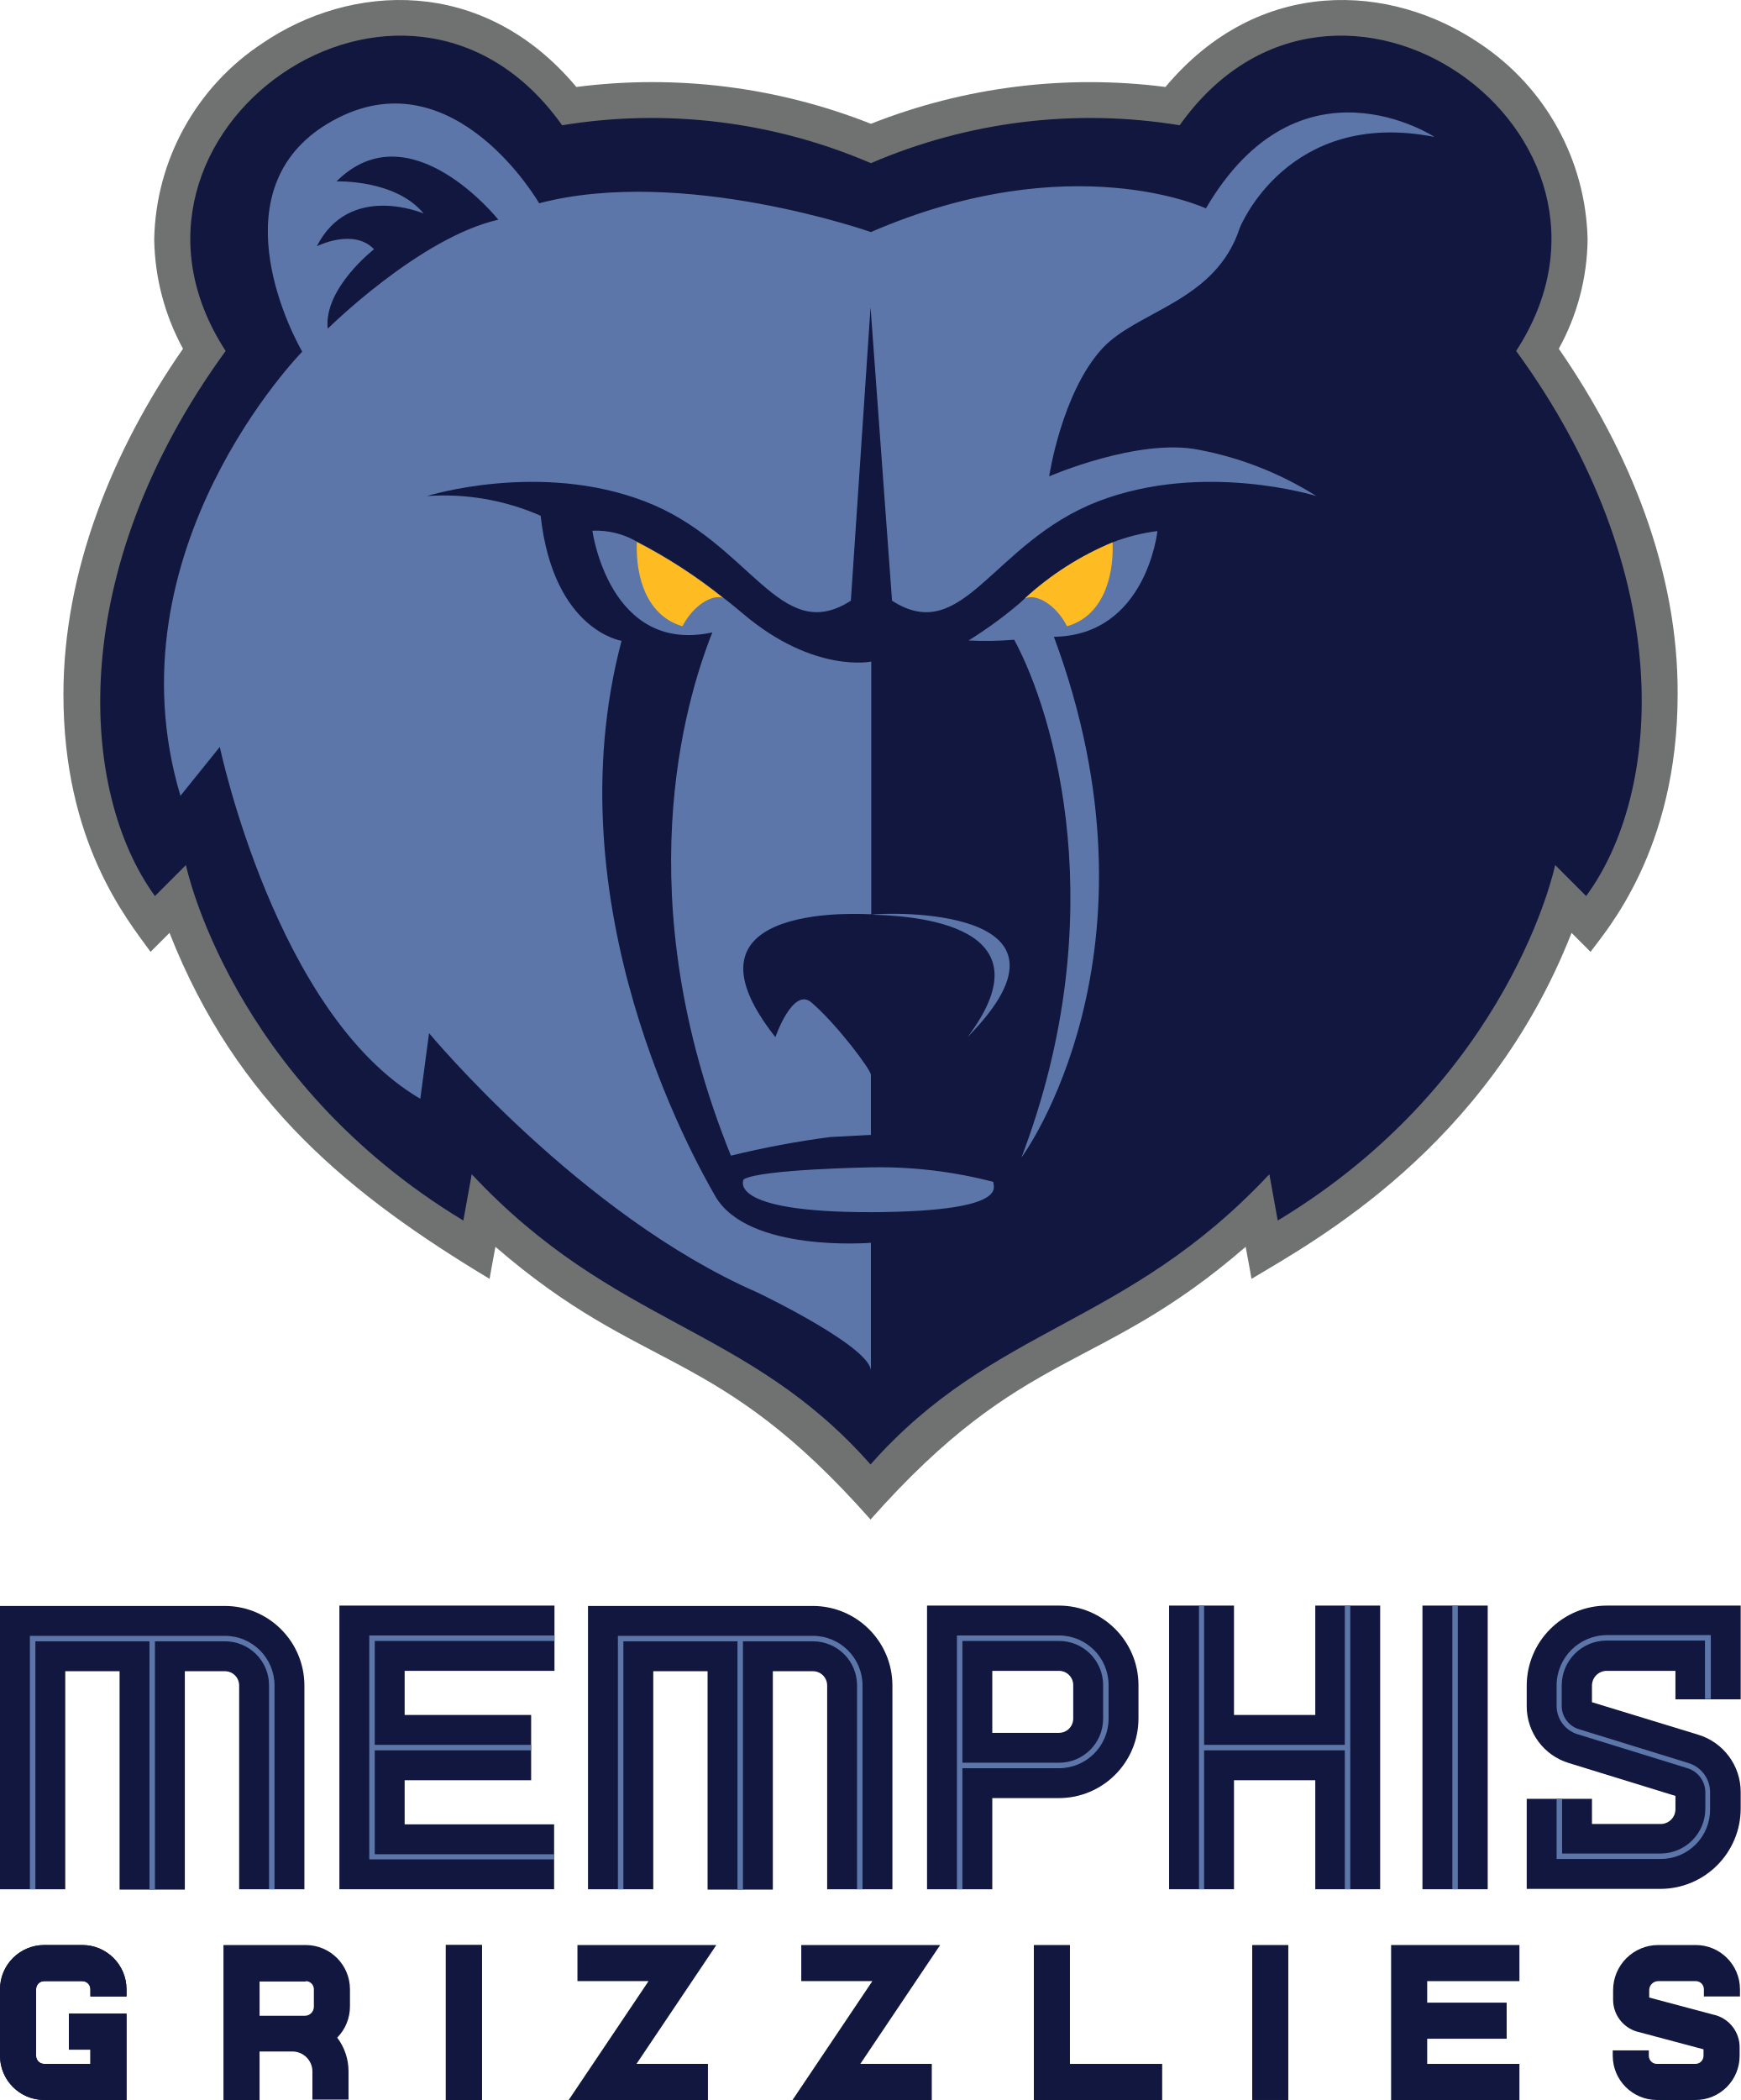
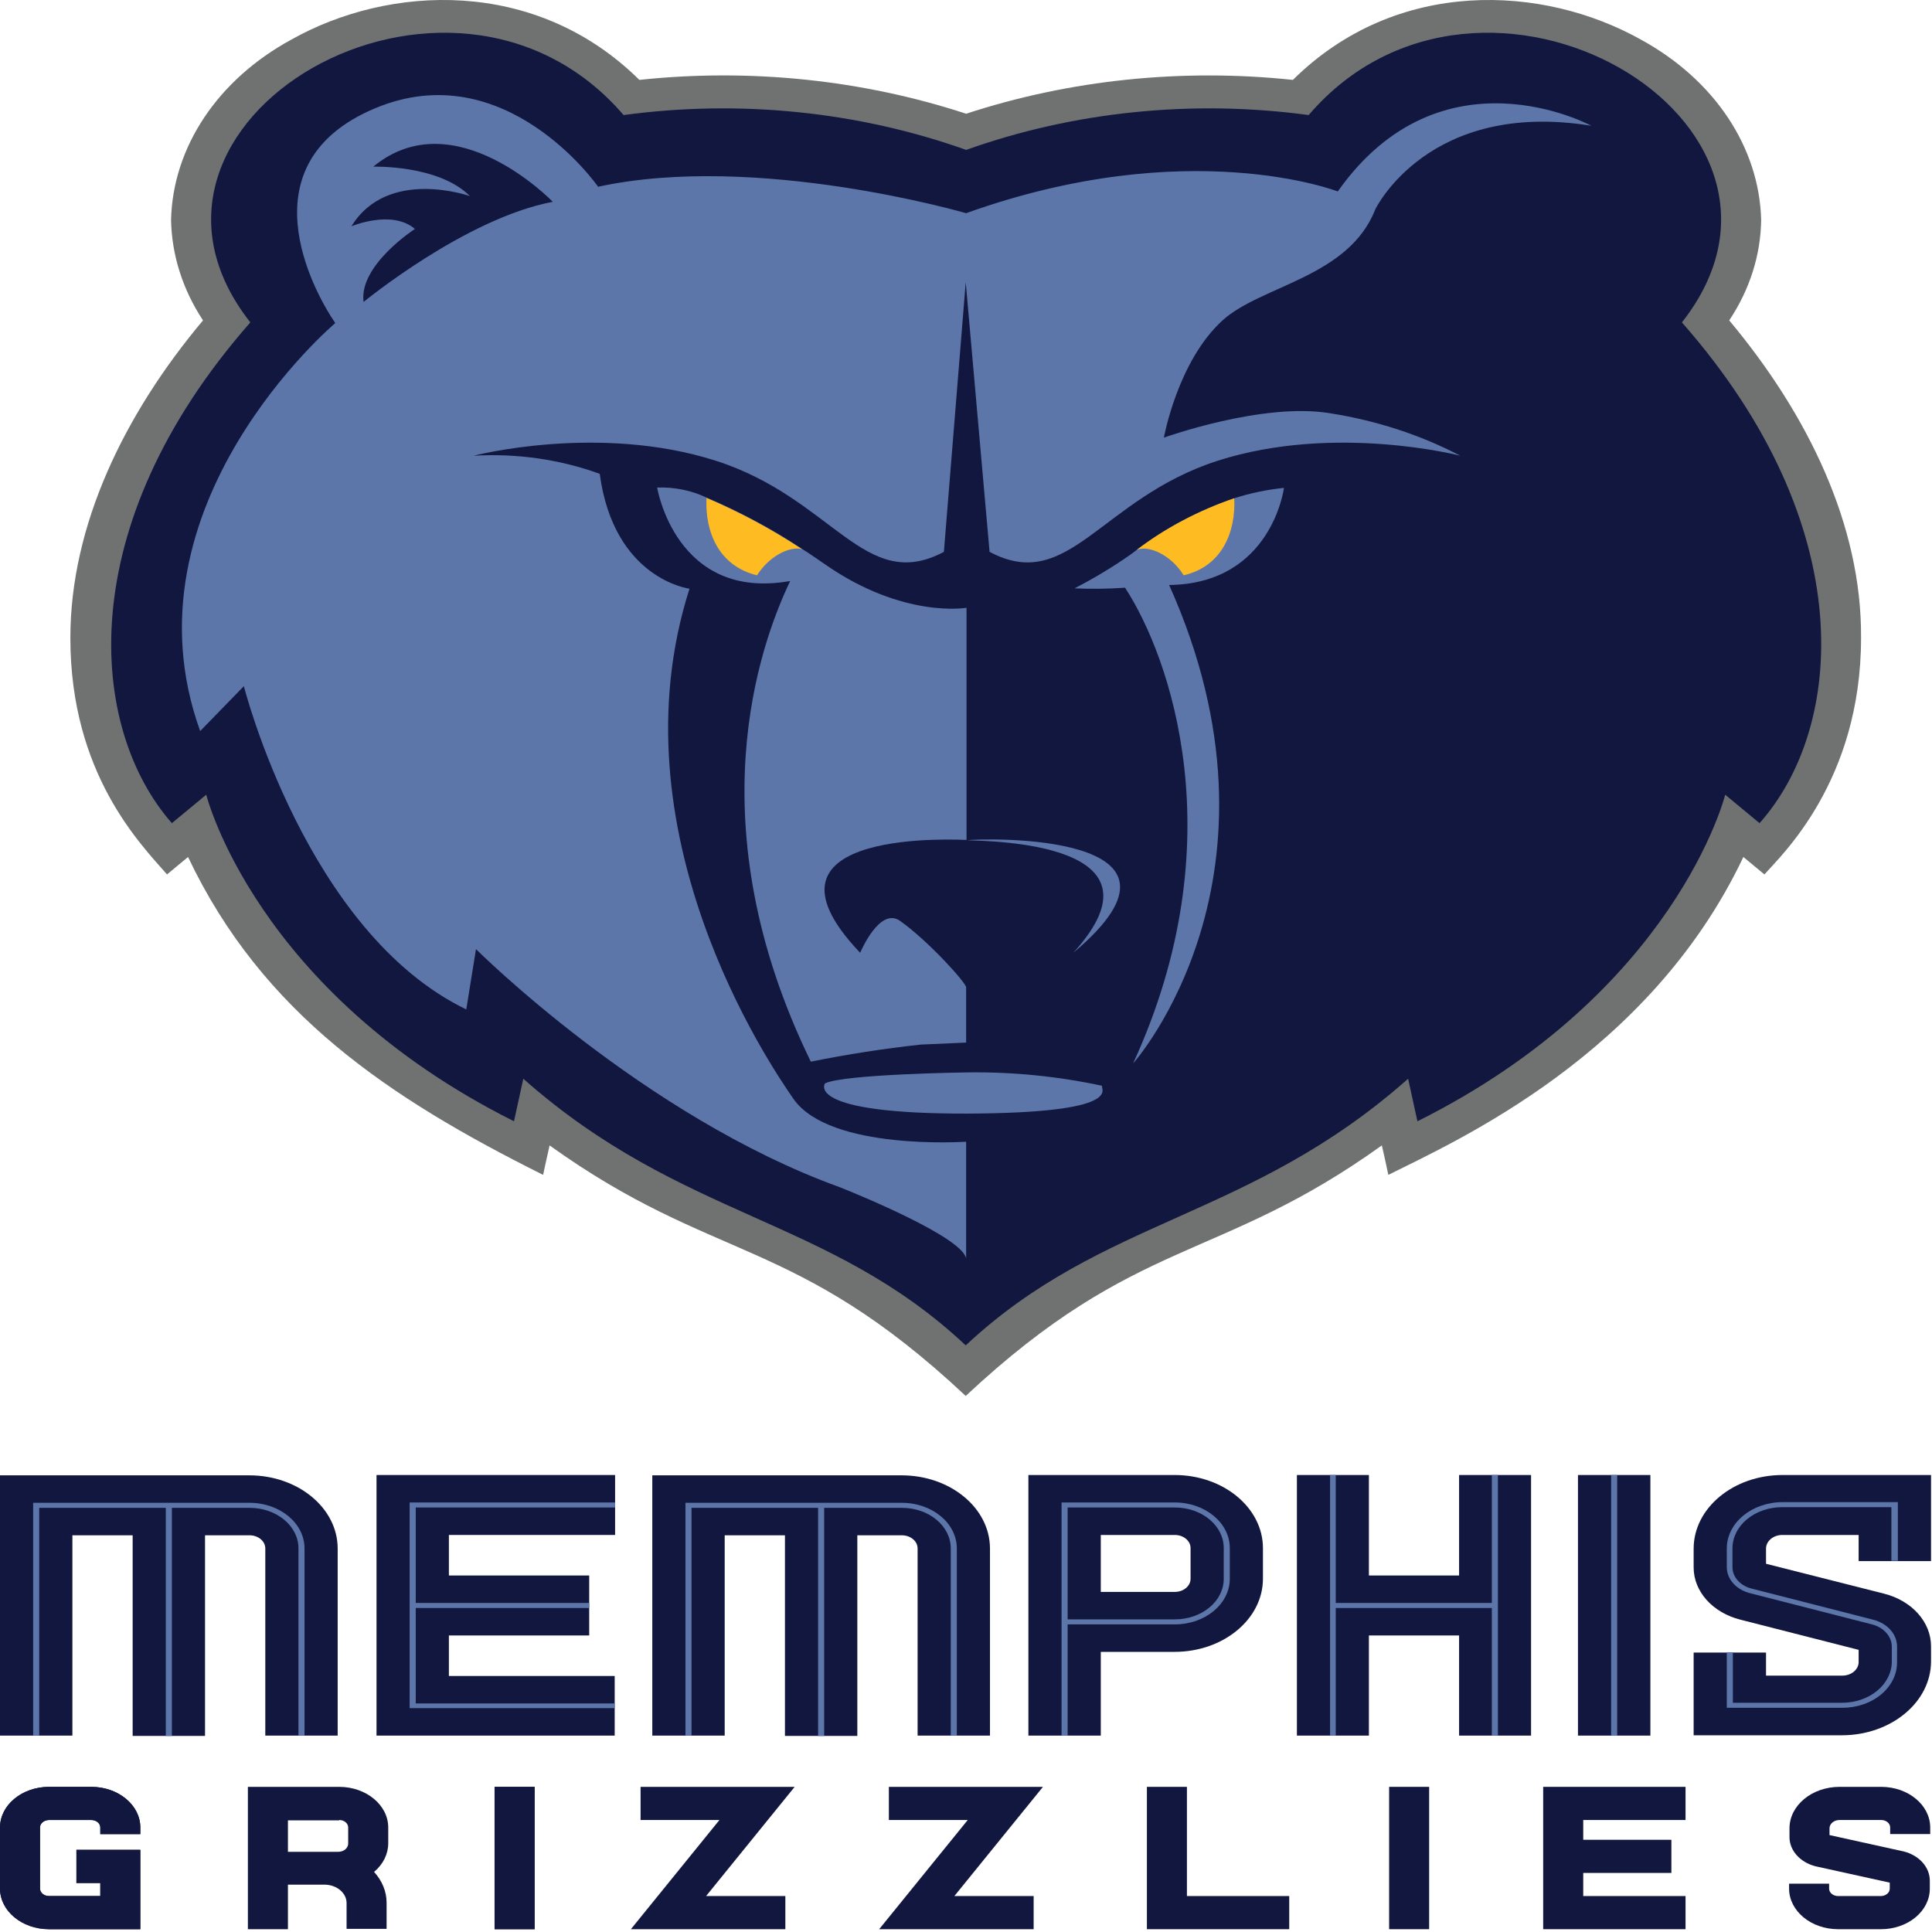
- <svg xmlns="http://www.w3.org/2000/svg" height="197.714" width="163.917" version="1.1" viewBox="0 0 163.917 197.714">
-   <path d="M32.955,187.278a4.168,4.168,0,0,0-4.154-4.154H21.043v14.589h3.398v-4.566h3.158a1.885,1.885,0,0,1,1.819,1.854v2.678H32.818v-2.678a5.221,5.221,0,0,0-1.064-3.158,4.18,4.18,0,0,0,1.201-2.952v-1.613Zm-4.154-.755a.762.762,0,0,1,.755.755v1.648a.85.85,0,0,1-.858.858H24.442v-3.227h4.36Z" fill="#12173f" />
-   <polygon points="109.438 197.714 97.355 197.714 97.355 183.124 100.753 183.124 100.753 194.315 109.438 194.315 109.438 197.714" fill="#12173f" />
-   <polygon points="143.08 186.523 143.08 183.124 130.996 183.124 130.996 197.714 143.08 197.714 143.08 194.315 134.395 194.315 134.395 191.947 141.878 191.947 141.878 188.548 134.395 188.548 134.395 186.523 143.08 186.523" fill="#12173f" />
-   <polygon points="66.665 197.714 53.552 197.714 61.07 186.523 54.376 186.523 54.376 183.124 67.455 183.124 59.937 194.315 66.665 194.315 66.665 197.714" fill="#12173f" />
-   <polygon points="87.743 197.714 74.629 197.714 82.147 186.523 75.453 186.523 75.453 183.124 88.532 183.124 81.014 194.315 87.743 194.315 87.743 197.714" fill="#12173f" />
-   <rect x="117.917" y="183.124" width="3.398" height="14.589" fill="#12173f" />
-   <rect x="41.983" y="183.124" width="3.398" height="14.589" fill="#12173f" />
-   <rect x="41.983" y="183.124" width="3.398" height="14.589" fill="#12173f" />
-   <path d="M99.723,151.165H87.296v26.707h6.145v-8.582h6.282a7.501,7.501,0,0,0,7.484-7.484V158.648A7.501,7.501,0,0,0,99.723,151.165Zm1.339,10.642a1.34,1.34,0,0,1-1.339,1.339H93.441v-5.836h6.282a1.34,1.34,0,0,1,1.339,1.339Z" fill="#12173f" />
-   <path d="M90.626,177.872h-.515V153.98h9.612a4.674,4.674,0,0,1,4.669,4.669v3.158a4.673,4.673,0,0,1-4.669,4.669h-9.097Zm0-11.912h9.097a4.146,4.146,0,0,0,4.154-4.154v-3.158a4.146,4.146,0,0,0-4.154-4.154h-9.097Z" fill="#5d76a9" />
-   <polygon points="52.213 157.31 52.213 151.165 31.96 151.165 31.96 177.872 52.179 177.872 52.179 171.762 38.104 171.762 38.104 167.608 50.016 167.608 50.016 161.463 38.104 161.463 38.104 157.31 52.213 157.31" fill="#12173f" />
-   <polygon points="52.213 154.495 52.213 153.98 34.774 153.98 34.774 175.057 52.179 175.057 52.179 174.577 35.289 174.577 35.289 164.793 50.016 164.793 50.016 164.278 35.289 164.278 35.289 154.495 52.213 154.495" fill="#5d76a9" />
-   <path d="M76.552,151.199H55.371v26.673h6.145V157.344h5.115V177.906h6.145V157.344h3.776a1.34,1.34,0,0,1,1.339,1.339v19.189h6.145V158.683a7.501,7.501,0,0,0-7.484-7.484" fill="#12173f" />
-   <path d="M76.552,154.014H58.186v23.858h.515V154.529H69.446v23.377h.515V154.529h6.591a4.146,4.146,0,0,1,4.154,4.154v19.189h.515V158.683a4.673,4.673,0,0,0-4.669-4.669" fill="#5d76a9" />
-   <path d="M21.18,151.199H0v26.673H6.145V157.344h5.115V177.906h6.145V157.344h3.776a1.34,1.34,0,0,1,1.339,1.339v19.189H28.664V158.683a7.501,7.501,0,0,0-7.484-7.484" fill="#12173f" />
-   <path d="M21.18,154.014H2.815v23.858h.515V154.529H14.075v23.377h.515V154.529h6.591a4.146,4.146,0,0,1,4.154,4.154v19.189h.515V158.683a4.673,4.673,0,0,0-4.669-4.669" fill="#5d76a9" />
-   <rect x="133.948" y="151.165" width="6.145" height="26.707" fill="#12173f" />
-   <rect x="136.763" y="151.165" width="0.515" height="26.707" fill="#5d76a9" />
-   <polygon points="123.856 151.165 123.856 161.463 116.201 161.463 116.201 151.165 110.09 151.165 110.09 177.872 116.201 177.872 116.201 167.608 123.856 167.608 123.856 177.872 129.966 177.872 129.966 151.165 123.856 151.165" fill="#12173f" />
-   <polygon points="126.637 151.165 126.637 164.278 113.386 164.278 113.386 151.165 112.905 151.165 112.905 177.872 113.386 177.872 113.386 164.793 126.637 164.793 126.637 177.872 127.151 177.872 127.151 151.165 126.637 151.165" fill="#5d76a9" />
-   <path d="M11.912,197.714H4.154A4.168,4.168,0,0,1,0,193.56v-6.282a4.168,4.168,0,0,1,4.154-4.154H7.758a4.168,4.168,0,0,1,4.154,4.154v.687H8.513v-.687a.762.762,0,0,0-.755-.755H4.154a.762.762,0,0,0-.755.755v6.282a.762.762,0,0,0,.755.755H8.513v-1.339H6.488v-3.398h5.424Z" fill="#12173f" />
-   <path d="M11.912,197.714H4.154A4.168,4.168,0,0,1,0,193.56v-6.282a4.168,4.168,0,0,1,4.154-4.154H7.758a4.168,4.168,0,0,1,4.154,4.154v.687H8.513v-.687a.762.762,0,0,0-.755-.755H4.154a.762.762,0,0,0-.755.755v6.282a.762.762,0,0,0,.755.755H8.513v-1.339H6.488v-3.398h5.424Z" fill="#12173f" />
-   <path d="M159.66,197.714h-3.639a4.168,4.168,0,0,1-4.154-4.154v-.515h3.398v.515a.762.762,0,0,0,.755.755h3.639a.762.762,0,0,0,.755-.755v-.618l-6.316-1.682a3.132,3.132,0,0,1-2.197-2.987v-.893a4.256,4.256,0,0,1,4.257-4.257h3.536a4.168,4.168,0,0,1,4.154,4.154v.687h-3.398v-.687a.762.762,0,0,0-.755-.755h-3.536a.85.85,0,0,0-.858.858v.687l6.316,1.682a3.132,3.132,0,0,1,2.197,2.987v.824a4.146,4.146,0,0,1-4.154,4.154" fill="#12173f" />
-   <path d="M156.365,177.838H143.766v-8.479H149.911v2.369h6.454a1.392,1.392,0,0,0,1.407-1.407v-1.236l-10.024-3.09a5.592,5.592,0,0,1-3.982-5.355v-1.922a7.552,7.552,0,0,1,7.552-7.552h12.598v8.822h-6.145v-2.678h-6.454a1.392,1.392,0,0,0-1.407,1.407v1.545l9.989,3.055a5.633,5.633,0,0,1,4.016,5.424v1.545a7.574,7.574,0,0,1-7.552,7.552" fill="#12173f" />
-   <path d="M156.365,175.023H146.581v-5.698h.515V174.508h9.269a4.219,4.219,0,0,0,4.222-4.222v-1.545a2.39,2.39,0,0,0-1.682-2.266l-10.333-3.193a2.791,2.791,0,0,1-1.991-2.678v-1.922a4.747,4.747,0,0,1,4.737-4.737H161.102v6.007h-.549v-5.492h-9.269a4.219,4.219,0,0,0-4.222,4.222v1.922a2.287,2.287,0,0,0,1.613,2.197l10.333,3.193a2.874,2.874,0,0,1,2.025,2.746v1.545a4.646,4.646,0,0,1-4.669,4.737" fill="#5d76a9" />
-   <path d="M146.787,32.836a21.8,21.8,0,0,0,2.712-10.298A22.72,22.72,0,0,0,139.304,4.069c-8.307-5.63-20.734-6.419-29.557,4.119A56.061,56.061,0,0,0,82.01,11.655,55.987,55.987,0,0,0,54.273,8.188C45.45-2.351,32.989-1.561,24.716,4.069A22.633,22.633,0,0,0,14.521,22.537a22.208,22.208,0,0,0,2.712,10.298C10.573,42.413,5.973,53.81,5.973,65.379c0,13.937,5.973,21.146,8.204,24.236l1.785-1.785C22.279,103.895,33.058,112.546,46.103,120.407c0,0,.275-1.579.549-3.021,14.04,12.152,20.734,9.166,35.324,25.677,14.555-16.443,21.421-13.628,35.324-25.677.275,1.407.549,3.021.549,3.021,5.801-3.501,22.176-12.289,30.14-32.577l1.785,1.785c1.373-1.888,8.204-9.509,8.204-24.236.069-11.569-4.531-22.931-11.191-32.543" fill="#707271" />
-   <path d="M142.771,33.042c13.388-20.563-16.992-41.949-31.685-21.249A52.211,52.211,0,0,0,82.01,15.363a52.211,52.211,0,0,0-29.076-3.57C38.207-8.907,7.861,12.479,21.249,33.042,6.007,53.982,7.518,74.647,14.589,84.362l2.918-2.918s4.154,20.185,26.124,33.47l.79-4.36c13.525,14.452,25.883,14.109,37.555,27.325,11.672-13.182,24.03-12.873,37.555-27.325l.79,4.36c21.97-13.251,26.124-33.47,26.124-33.47l2.918,2.918c7.175-9.749,8.685-30.346-6.591-51.321" fill="#12173f" />
-   <path d="M82.147,109.902s-10.539.172-12.118,1.133c0,0-1.819,3.124,12.118,3.09,13.251-.069,11.294-2.472,11.397-2.849a42.477,42.477,0,0,0-11.397-1.373" fill="#5d76a9" />
-   <path d="M73.016,97.647s1.648-4.772,3.398-3.261c2.437,2.094,5.595,6.351,5.595,6.797v5.664l-3.845.206a86.607,86.607,0,0,0-9.337,1.751C59.01,84.5,64.468,66.134,67.077,59.543c-9.715,2.094-11.294-9.578-11.294-9.578a7.69,7.69,0,0,1,4.188,1.03,48.61,48.61,0,0,1,8.101,5.252h0c.721.549,1.373,1.099,1.991,1.613,6.625,5.561,11.981,4.428,11.981,4.428V86.079C82.01,86.113,62.718,84.603,73.016,97.647" fill="#5d76a9" />
-   <path d="M91.107,97.647C103.396,85.186,83.349,85.907,82.079,86.113c2.06.103,17.576.206,9.028,11.534" fill="#5d76a9" />
-   <path d="M99.243,59.955c11.054,29.762-2.952,48.918-3.055,49.021,8.685-22.794,3.124-41.709-.687-48.746a31.072,31.072,0,0,1-4.291.069,39.617,39.617,0,0,0,4.84-3.536c.137-.137.275-.24.446-.412a28.197,28.197,0,0,1,8.273-5.287h0a17.719,17.719,0,0,1,4.222-1.064s-1.03,9.818-9.749,9.955" fill="#5d76a9" />
-   <path d="M116.75,21.439s4.497-11.26,18.331-8.548c0,0-12.701-8.342-21.524,6.728,0,0-12.667-5.939-31.548,2.231,0,0-17.748-6.248-31.239-2.712,0,0-7.861-13.663-18.949-8.033S26.536,29.712,28.458,33.11c0,0-18.366,18.709-11.466,41.812l3.707-4.6s5.287,25.197,18.88,33.127l.824-6.179S54.616,114.399,71.3,121.677c1.579.755,10.436,5.149,10.71,7.312V117.008s-11.569.961-14.658-4.394c-2.094-3.639-15.413-27.394-8.822-52.282,0,0-6.419-.961-7.621-11.775A22.679,22.679,0,0,0,40.198,46.704s10.607-3.33,20.563.515,12.633,13.663,19.361,9.337l1.854-27.634L84.001,56.556c6.728,4.325,9.406-5.458,19.361-9.337,9.955-3.845,20.597-.515,20.597-.515a31.838,31.838,0,0,0-11.088-4.36c-5.698-1.133-14.075,2.506-14.075,2.506s1.167-7.827,4.978-12.015C107.07,29.231,114.484,28.442,116.75,21.439Zm-85.889,9.509c-.412-3.776,4.36-7.484,4.36-7.484-1.957-2.025-5.39-.275-5.39-.275C32.921,17.113,39.889,20.1,39.889,20.1c-2.643-3.227-8.204-3.021-8.204-3.021,6.9-6.866,15.242,3.604,15.242,3.604C39.512,22.366,30.861,30.948,30.861,30.948Z" fill="#5d76a9" />
-   <path d="M68.073,56.282c-1.064-.343-2.815.755-3.81,2.678-3.296-.961-4.428-4.531-4.291-7.93h0a48.61,48.61,0,0,1,8.101,5.252" fill="#fb2" />
-   <path d="M100.478,58.959c-1.03-2.025-2.918-3.124-3.982-2.609a28.197,28.197,0,0,1,8.273-5.287h0c.137,3.398-.996,6.969-4.291,7.895" fill="#fb2" />
+ <svg xmlns="http://www.w3.org/2000/svg" width="300px" height="300px" viewBox="0 0 300 300" version="1.1">
+   <g id="surface1">
+     <path style=" stroke:none;fill-rule:nonzero;fill:rgb(7.059%,9.02%,24.706%);fill-opacity:1;" d="M 60.285 283.754 C 60.27 280.285 56.875 277.473 52.684 277.461 L 38.492 277.461 L 38.492 299.566 L 44.711 299.566 L 44.711 292.648 L 50.488 292.648 C 52.324 292.703 53.785 293.938 53.816 295.457 L 53.816 299.516 L 60.031 299.516 L 60.031 295.457 C 60.031 293.73 59.348 292.047 58.086 290.672 C 59.504 289.48 60.293 287.871 60.285 286.199 Z M 52.684 282.609 C 53.445 282.617 54.059 283.125 54.066 283.754 L 54.066 286.25 C 54.07 286.598 53.906 286.93 53.613 287.176 C 53.316 287.418 52.914 287.555 52.496 287.551 L 44.711 287.551 L 44.711 282.664 L 52.684 282.664 Z M 52.684 282.609 " />
+     <path style=" stroke:none;fill-rule:nonzero;fill:rgb(7.059%,9.02%,24.706%);fill-opacity:1;" d="M 200.191 299.566 L 178.09 299.566 L 178.09 277.461 L 184.305 277.461 L 184.305 294.418 L 200.191 294.418 Z M 200.191 299.566 " />
+     <path style=" stroke:none;fill-rule:nonzero;fill:rgb(7.059%,9.02%,24.706%);fill-opacity:1;" d="M 261.73 282.609 L 261.73 277.461 L 239.625 277.461 L 239.625 299.566 L 261.73 299.566 L 261.73 294.418 L 245.844 294.418 L 245.844 290.828 L 259.531 290.828 L 259.531 285.68 L 245.844 285.68 L 245.844 282.609 Z M 261.73 282.609 " />
+     <path style=" stroke:none;fill-rule:nonzero;fill:rgb(7.059%,9.02%,24.706%);fill-opacity:1;" d="M 121.949 299.566 L 97.961 299.566 L 111.715 282.609 L 99.469 282.609 L 99.469 277.461 L 123.395 277.461 L 109.641 294.418 L 121.949 294.418 Z M 121.949 299.566 " />
+     <path style=" stroke:none;fill-rule:nonzero;fill:rgb(7.059%,9.02%,24.706%);fill-opacity:1;" d="M 160.504 299.566 L 136.516 299.566 L 150.27 282.609 L 138.023 282.609 L 138.023 277.461 L 161.949 277.461 L 148.195 294.418 L 160.504 294.418 Z M 160.504 299.566 " />
+     <path style=" stroke:none;fill-rule:nonzero;fill:rgb(7.059%,9.02%,24.706%);fill-opacity:1;" d="M 215.703 277.461 L 221.918 277.461 L 221.918 299.566 L 215.703 299.566 Z M 215.703 277.461 " />
+     <path style=" stroke:none;fill-rule:nonzero;fill:rgb(7.059%,9.02%,24.706%);fill-opacity:1;" d="M 76.797 277.461 L 83.016 277.461 L 83.016 299.566 L 76.797 299.566 Z M 76.797 277.461 " />
+     <path style=" stroke:none;fill-rule:nonzero;fill:rgb(7.059%,9.02%,24.706%);fill-opacity:1;" d="M 76.797 277.461 L 83.016 277.461 L 83.016 299.566 L 76.797 299.566 Z M 76.797 277.461 " />
+     <path style=" stroke:none;fill-rule:nonzero;fill:rgb(7.059%,9.02%,24.706%);fill-opacity:1;" d="M 182.422 229.039 L 159.688 229.039 L 159.688 269.504 L 170.93 269.504 L 170.93 256.5 L 182.422 256.5 C 189.973 256.484 196.094 251.418 196.109 245.16 L 196.109 240.375 C 196.094 234.121 189.973 229.051 182.422 229.039 Z M 184.871 245.16 C 184.867 246.281 183.773 247.188 182.422 247.191 L 170.93 247.191 L 170.93 238.348 L 182.422 238.348 C 183.773 238.348 184.867 239.258 184.871 240.375 Z M 184.871 245.16 " />
+     <path style=" stroke:none;fill-rule:nonzero;fill:rgb(36.471%,46.275%,66.275%);fill-opacity:1;" d="M 165.781 269.504 L 164.84 269.504 L 164.84 233.301 L 182.422 233.301 C 187.137 233.309 190.957 236.473 190.961 240.375 L 190.961 245.16 C 190.957 249.066 187.137 252.23 182.422 252.234 L 165.781 252.234 Z M 165.781 251.453 L 182.422 251.453 C 184.438 251.457 186.371 250.797 187.797 249.613 C 189.223 248.434 190.023 246.832 190.02 245.16 L 190.02 240.375 C 190.023 238.707 189.223 237.105 187.797 235.922 C 186.371 234.742 184.438 234.078 182.422 234.082 L 165.781 234.082 Z M 165.781 251.453 " />
+     <path style=" stroke:none;fill-rule:nonzero;fill:rgb(7.059%,9.02%,24.706%);fill-opacity:1;" d="M 95.512 238.348 L 95.512 229.039 L 58.465 229.039 L 58.465 269.504 L 95.449 269.504 L 95.449 260.246 L 69.703 260.246 L 69.703 253.953 L 91.492 253.953 L 91.492 244.641 L 69.703 244.641 L 69.703 238.348 Z M 95.512 238.348 " />
+     <path style=" stroke:none;fill-rule:nonzero;fill:rgb(36.471%,46.275%,66.275%);fill-opacity:1;" d="M 95.512 234.082 L 95.512 233.305 L 63.609 233.305 L 63.609 265.238 L 95.449 265.238 L 95.449 264.512 L 64.555 264.512 L 64.555 249.688 L 91.492 249.688 L 91.492 248.906 L 64.555 248.906 L 64.555 234.082 Z M 95.512 234.082 " />
+     <path style=" stroke:none;fill-rule:nonzero;fill:rgb(7.059%,9.02%,24.706%);fill-opacity:1;" d="M 140.035 229.09 L 101.289 229.09 L 101.289 269.504 L 112.531 269.504 L 112.531 238.398 L 121.887 238.398 L 121.887 269.555 L 133.125 269.555 L 133.125 238.398 L 140.035 238.398 C 141.387 238.402 142.48 239.309 142.484 240.43 L 142.484 269.504 L 153.723 269.504 L 153.723 240.43 C 153.707 234.172 147.586 229.105 140.035 229.09 " />
+     <path style=" stroke:none;fill-rule:nonzero;fill:rgb(36.471%,46.275%,66.275%);fill-opacity:1;" d="M 140.035 233.355 L 106.438 233.355 L 106.438 269.504 L 107.379 269.504 L 107.379 234.137 L 127.035 234.137 L 127.035 269.555 L 127.977 269.555 L 127.977 234.137 L 140.035 234.137 C 142.051 234.133 143.984 234.793 145.41 235.977 C 146.836 237.156 147.637 238.758 147.633 240.43 L 147.633 269.504 L 148.574 269.504 L 148.574 240.43 C 148.57 236.523 144.75 233.359 140.035 233.355 " />
+     <path style=" stroke:none;fill-rule:nonzero;fill:rgb(7.059%,9.02%,24.706%);fill-opacity:1;" d="M 38.746 229.09 L 0 229.09 L 0 269.504 L 11.242 269.504 L 11.242 238.398 L 20.598 238.398 L 20.598 269.555 L 31.836 269.555 L 31.836 238.398 L 38.746 238.398 C 40.098 238.402 41.191 239.309 41.195 240.43 L 41.195 269.504 L 52.434 269.504 L 52.434 240.43 C 52.418 234.172 46.297 229.105 38.746 229.09 " />
+     <path style=" stroke:none;fill-rule:nonzero;fill:rgb(36.471%,46.275%,66.275%);fill-opacity:1;" d="M 38.746 233.355 L 5.148 233.355 L 5.148 269.504 L 6.09 269.504 L 6.09 234.137 L 25.746 234.137 L 25.746 269.555 L 26.688 269.555 L 26.688 234.137 L 38.746 234.137 C 40.762 234.133 42.695 234.793 44.121 235.977 C 45.547 237.156 46.348 238.758 46.344 240.43 L 46.344 269.504 L 47.285 269.504 L 47.285 240.43 C 47.281 236.523 43.461 233.359 38.746 233.355 " />
+     <path style=" stroke:none;fill-rule:nonzero;fill:rgb(7.059%,9.02%,24.706%);fill-opacity:1;" d="M 245.027 229.039 L 256.27 229.039 L 256.27 269.504 L 245.027 269.504 Z M 245.027 229.039 " />
+     <path style=" stroke:none;fill-rule:nonzero;fill:rgb(36.471%,46.275%,66.275%);fill-opacity:1;" d="M 250.176 229.039 L 251.117 229.039 L 251.117 269.504 L 250.176 269.504 Z M 250.176 229.039 " />
+     <path style=" stroke:none;fill-rule:nonzero;fill:rgb(7.059%,9.02%,24.706%);fill-opacity:1;" d="M 226.566 229.039 L 226.566 244.641 L 212.562 244.641 L 212.562 229.039 L 201.383 229.039 L 201.383 269.504 L 212.562 269.504 L 212.562 253.953 L 226.566 253.953 L 226.566 269.504 L 237.742 269.504 L 237.742 229.039 Z M 226.566 229.039 " />
+     <path style=" stroke:none;fill-rule:nonzero;fill:rgb(36.471%,46.275%,66.275%);fill-opacity:1;" d="M 231.652 229.039 L 231.652 248.906 L 207.414 248.906 L 207.414 229.039 L 206.535 229.039 L 206.535 269.504 L 207.414 269.504 L 207.414 249.688 L 231.652 249.688 L 231.652 269.504 L 232.594 269.504 L 232.594 229.039 Z M 231.652 229.039 " />
+     <path style=" stroke:none;fill-rule:nonzero;fill:rgb(7.059%,9.02%,24.706%);fill-opacity:1;" d="M 21.789 299.566 L 7.598 299.566 C 3.406 299.555 0.016 296.742 0 293.273 L 0 283.754 C 0.016 280.285 3.406 277.473 7.598 277.461 L 14.191 277.461 C 18.383 277.473 21.777 280.285 21.789 283.754 L 21.789 284.797 L 15.574 284.797 L 15.574 283.754 C 15.566 283.125 14.953 282.617 14.191 282.609 L 7.598 282.609 C 6.84 282.617 6.223 283.125 6.215 283.754 L 6.215 293.273 C 6.223 293.902 6.84 294.41 7.598 294.418 L 15.574 294.418 L 15.574 292.391 L 11.867 292.391 L 11.867 287.238 L 21.789 287.238 Z M 21.789 299.566 " />
+     <path style=" stroke:none;fill-rule:nonzero;fill:rgb(7.059%,9.02%,24.706%);fill-opacity:1;" d="M 21.789 299.566 L 7.598 299.566 C 3.406 299.555 0.016 296.742 0 293.273 L 0 283.754 C 0.016 280.285 3.406 277.473 7.598 277.461 L 14.191 277.461 C 18.383 277.473 21.777 280.285 21.789 283.754 L 21.789 284.797 L 15.574 284.797 L 15.574 283.754 C 15.566 283.125 14.953 282.617 14.191 282.609 L 7.598 282.609 C 6.84 282.617 6.223 283.125 6.215 283.754 L 6.215 293.273 C 6.223 293.902 6.84 294.41 7.598 294.418 L 15.574 294.418 L 15.574 292.391 L 11.867 292.391 L 11.867 287.238 L 21.789 287.238 Z M 21.789 299.566 " />
+     <path style=" stroke:none;fill-rule:nonzero;fill:rgb(7.059%,9.02%,24.706%);fill-opacity:1;" d="M 292.062 299.566 L 285.406 299.566 C 281.215 299.555 277.82 296.742 277.809 293.273 L 277.809 292.492 L 284.023 292.492 L 284.023 293.273 C 284.031 293.902 284.645 294.41 285.406 294.418 L 292.062 294.418 C 292.82 294.41 293.438 293.902 293.441 293.273 L 293.441 292.336 L 281.887 289.789 C 279.5 289.168 277.871 287.336 277.871 285.262 L 277.871 283.91 C 277.867 280.348 281.355 277.461 285.656 277.461 L 292.125 277.461 C 296.316 277.473 299.707 280.285 299.723 283.754 L 299.723 284.793 L 293.504 284.793 L 293.504 283.754 C 293.5 283.125 292.883 282.617 292.125 282.609 L 285.656 282.609 C 285.238 282.605 284.836 282.742 284.543 282.988 C 284.246 283.23 284.082 283.566 284.086 283.91 L 284.086 284.949 L 295.641 287.5 C 298.031 288.117 299.656 289.949 299.66 292.023 L 299.66 293.273 C 299.664 294.941 298.863 296.547 297.438 297.727 C 296.012 298.906 294.078 299.57 292.062 299.566 " />
+     <path style=" stroke:none;fill-rule:nonzero;fill:rgb(7.059%,9.02%,24.706%);fill-opacity:1;" d="M 286.031 269.453 L 262.988 269.453 L 262.988 256.605 L 274.227 256.605 L 274.227 260.191 L 286.031 260.191 C 286.719 260.199 287.379 259.977 287.863 259.574 C 288.348 259.176 288.613 258.629 288.609 258.062 L 288.609 256.188 L 270.27 251.508 C 265.949 250.43 262.988 247.133 262.988 243.395 L 262.988 240.48 C 262.988 234.16 269.172 229.039 276.801 229.039 L 299.848 229.039 L 299.848 242.406 L 288.609 242.406 L 288.609 238.348 L 276.801 238.348 C 276.117 238.34 275.457 238.562 274.973 238.965 C 274.488 239.367 274.219 239.914 274.227 240.48 L 274.227 242.82 L 292.5 247.449 C 296.879 248.535 299.871 251.883 299.848 255.668 L 299.848 258.008 C 299.824 264.32 293.652 269.434 286.031 269.453 " />
+     <path style=" stroke:none;fill-rule:nonzero;fill:rgb(36.471%,46.275%,66.275%);fill-opacity:1;" d="M 286.031 265.188 L 268.137 265.188 L 268.137 256.551 L 269.078 256.551 L 269.078 264.406 L 286.031 264.406 C 288.082 264.406 290.047 263.734 291.496 262.535 C 292.945 261.332 293.758 259.707 293.758 258.008 L 293.758 255.668 C 293.742 254.09 292.5 252.703 290.68 252.234 L 271.777 247.398 C 269.613 246.863 268.133 245.211 268.137 243.34 L 268.137 240.43 C 268.145 236.469 272.02 233.258 276.801 233.25 L 294.699 233.25 L 294.699 242.352 L 293.695 242.352 L 293.695 234.031 L 276.738 234.031 C 274.691 234.031 272.727 234.703 271.277 235.902 C 269.828 237.102 269.016 238.73 269.016 240.43 L 269.016 243.34 C 269.008 244.867 270.203 246.219 271.969 246.668 L 290.867 251.508 C 293.07 252.07 294.574 253.758 294.574 255.668 L 294.574 258.008 C 294.617 259.906 293.738 261.738 292.129 263.09 C 290.523 264.441 288.324 265.195 286.031 265.188 " />
+     <path style=" stroke:none;fill-rule:nonzero;fill:rgb(43.922%,44.706%,44.314%);fill-opacity:1;" d="M 268.512 49.75 C 271.699 44.969 273.402 39.609 273.473 34.148 C 273.18 22.852 266.207 12.391 254.824 6.164 C 239.629 -2.367 216.895 -3.562 200.758 12.406 C 183.578 10.582 166.125 12.387 150.02 17.66 C 133.914 12.383 116.457 10.574 99.281 12.406 C 83.141 -3.562 60.348 -2.367 45.211 6.164 C 33.809 12.375 26.828 22.844 26.562 34.148 C 26.664 39.605 28.367 44.961 31.523 49.75 C 19.34 64.262 10.926 81.531 10.926 99.059 C 10.926 120.176 21.852 131.098 25.934 135.781 L 29.199 133.074 C 40.754 157.418 60.473 170.523 84.336 182.434 C 84.336 182.434 84.836 180.043 85.34 177.859 C 111.023 196.27 123.266 191.746 149.957 216.762 C 176.582 191.848 189.141 196.113 214.57 177.859 C 215.074 179.988 215.578 182.434 215.578 182.434 C 226.188 177.129 256.141 163.812 270.711 133.074 L 273.977 135.781 C 276.488 132.918 288.984 121.371 288.984 99.059 C 289.109 81.531 280.695 64.316 268.512 49.75 " />
+     <path style=" stroke:none;fill-rule:nonzero;fill:rgb(7.059%,9.02%,24.706%);fill-opacity:1;" d="M 261.168 50.062 C 285.656 18.906 230.082 -13.496 203.207 17.867 C 185.215 15.43 166.762 17.305 150.02 23.277 C 133.277 17.305 114.82 15.43 96.832 17.867 C 69.891 -13.496 14.379 18.906 38.871 50.062 C 10.988 81.789 13.754 113.102 26.688 127.82 L 32.027 123.402 C 32.027 123.402 39.625 153.984 79.812 174.113 L 81.258 167.508 C 106 189.402 128.605 188.883 149.957 208.91 C 171.305 188.938 193.914 189.402 218.652 167.508 L 220.098 174.113 C 260.285 154.035 267.887 123.402 267.887 123.402 L 273.223 127.82 C 286.348 113.051 289.109 81.844 261.168 50.062 " />
+     <path style=" stroke:none;fill-rule:nonzero;fill:rgb(36.471%,46.275%,66.275%);fill-opacity:1;" d="M 150.27 166.52 C 150.27 166.52 130.992 166.777 128.102 168.234 C 128.102 168.234 124.773 172.969 150.27 172.918 C 174.508 172.812 170.93 169.172 171.117 168.598 C 164.312 167.129 157.301 166.43 150.27 166.52 " />
+     <path style=" stroke:none;fill-rule:nonzero;fill:rgb(36.471%,46.275%,66.275%);fill-opacity:1;" d="M 133.566 147.949 C 133.566 147.949 136.578 140.719 139.781 143.008 C 144.242 146.184 150.02 152.633 150.02 153.309 L 150.02 161.891 L 142.984 162.203 C 137.238 162.828 131.535 163.711 125.906 164.855 C 107.945 128.031 117.93 100.203 122.703 90.215 C 104.93 93.391 102.043 75.707 102.043 75.707 C 104.723 75.609 107.383 76.152 109.703 77.266 C 114.949 79.504 119.914 82.172 124.523 85.223 C 125.844 86.055 127.035 86.887 128.164 87.668 C 140.285 96.094 150.082 94.379 150.082 94.379 L 150.082 130.422 C 150.02 130.473 114.727 128.188 133.566 147.949 " />
+     <path style=" stroke:none;fill-rule:nonzero;fill:rgb(36.471%,46.275%,66.275%);fill-opacity:1;" d="M 166.66 147.949 C 189.141 129.07 152.469 130.164 150.145 130.473 C 153.91 130.629 182.297 130.785 166.66 147.949 " />
+     <path style=" stroke:none;fill-rule:nonzero;fill:rgb(36.471%,46.275%,66.275%);fill-opacity:1;" d="M 181.543 90.84 C 201.762 135.938 176.141 164.957 175.953 165.113 C 191.84 130.578 181.668 101.918 174.695 91.258 C 172.086 91.441 169.465 91.477 166.848 91.359 C 169.957 89.762 172.918 87.973 175.703 86.004 C 175.953 85.797 176.203 85.641 176.52 85.379 C 180.957 81.996 186.082 79.285 191.652 77.371 C 194.137 76.57 196.73 76.031 199.375 75.758 C 199.375 75.758 197.492 90.633 181.543 90.84 " />
+     <path style=" stroke:none;fill-rule:nonzero;fill:rgb(36.471%,46.275%,66.275%);fill-opacity:1;" d="M 213.566 32.484 C 213.566 32.484 221.793 15.422 247.102 19.531 C 247.102 19.531 223.867 6.895 207.727 29.727 C 207.727 29.727 184.555 20.727 150.02 33.105 C 150.02 33.105 117.555 23.641 92.875 29 C 92.875 29 78.496 8.297 58.211 16.828 C 37.93 25.355 48.539 45.02 52.059 50.168 C 52.059 50.168 18.461 78.516 31.082 113.52 L 37.867 106.547 C 37.867 106.547 47.535 144.727 72.402 156.742 L 73.91 147.379 C 73.91 147.379 99.906 173.332 130.426 184.359 C 133.316 185.504 149.516 192.16 150.02 195.438 L 150.02 177.285 C 150.02 177.285 128.855 178.742 123.203 170.629 C 119.375 165.113 95.008 129.121 107.066 91.414 C 107.066 91.414 95.324 89.957 93.125 73.574 C 86.965 71.336 80.242 70.371 73.535 70.766 C 73.535 70.766 92.938 65.719 111.148 71.543 C 129.359 77.371 134.258 92.246 146.566 85.691 L 149.957 43.82 L 153.66 85.691 C 165.969 92.246 170.867 77.422 189.078 71.543 C 207.289 65.719 226.754 70.766 226.754 70.766 C 220.555 67.523 213.676 65.285 206.473 64.16 C 196.047 62.441 180.727 67.957 180.727 67.957 C 180.727 67.957 182.859 56.098 189.832 49.75 C 195.859 44.289 209.422 43.094 213.566 32.484 Z M 56.453 46.891 C 55.699 41.168 64.43 35.551 64.43 35.551 C 60.848 32.484 54.57 35.137 54.57 35.137 C 60.223 25.93 72.969 30.453 72.969 30.453 C 68.133 25.566 57.961 25.879 57.961 25.879 C 70.582 15.477 85.84 31.34 85.84 31.34 C 72.277 33.887 56.453 46.891 56.453 46.891 Z M 56.453 46.891 " />
+     <path style=" stroke:none;fill-rule:nonzero;fill:rgb(100%,73.333%,13.333%);fill-opacity:1;" d="M 124.523 85.277 C 122.578 84.754 119.375 86.418 117.555 89.332 C 111.523 87.875 109.453 82.469 109.703 77.316 C 114.949 79.555 119.914 82.223 124.523 85.277 " />
+     <path style=" stroke:none;fill-rule:nonzero;fill:rgb(100%,73.333%,13.333%);fill-opacity:1;" d="M 183.801 89.332 C 181.918 86.266 178.465 84.598 176.52 85.379 C 180.957 81.996 186.082 79.285 191.652 77.371 C 191.902 82.52 189.832 87.93 183.801 89.332 " />
+   </g>
</svg>
